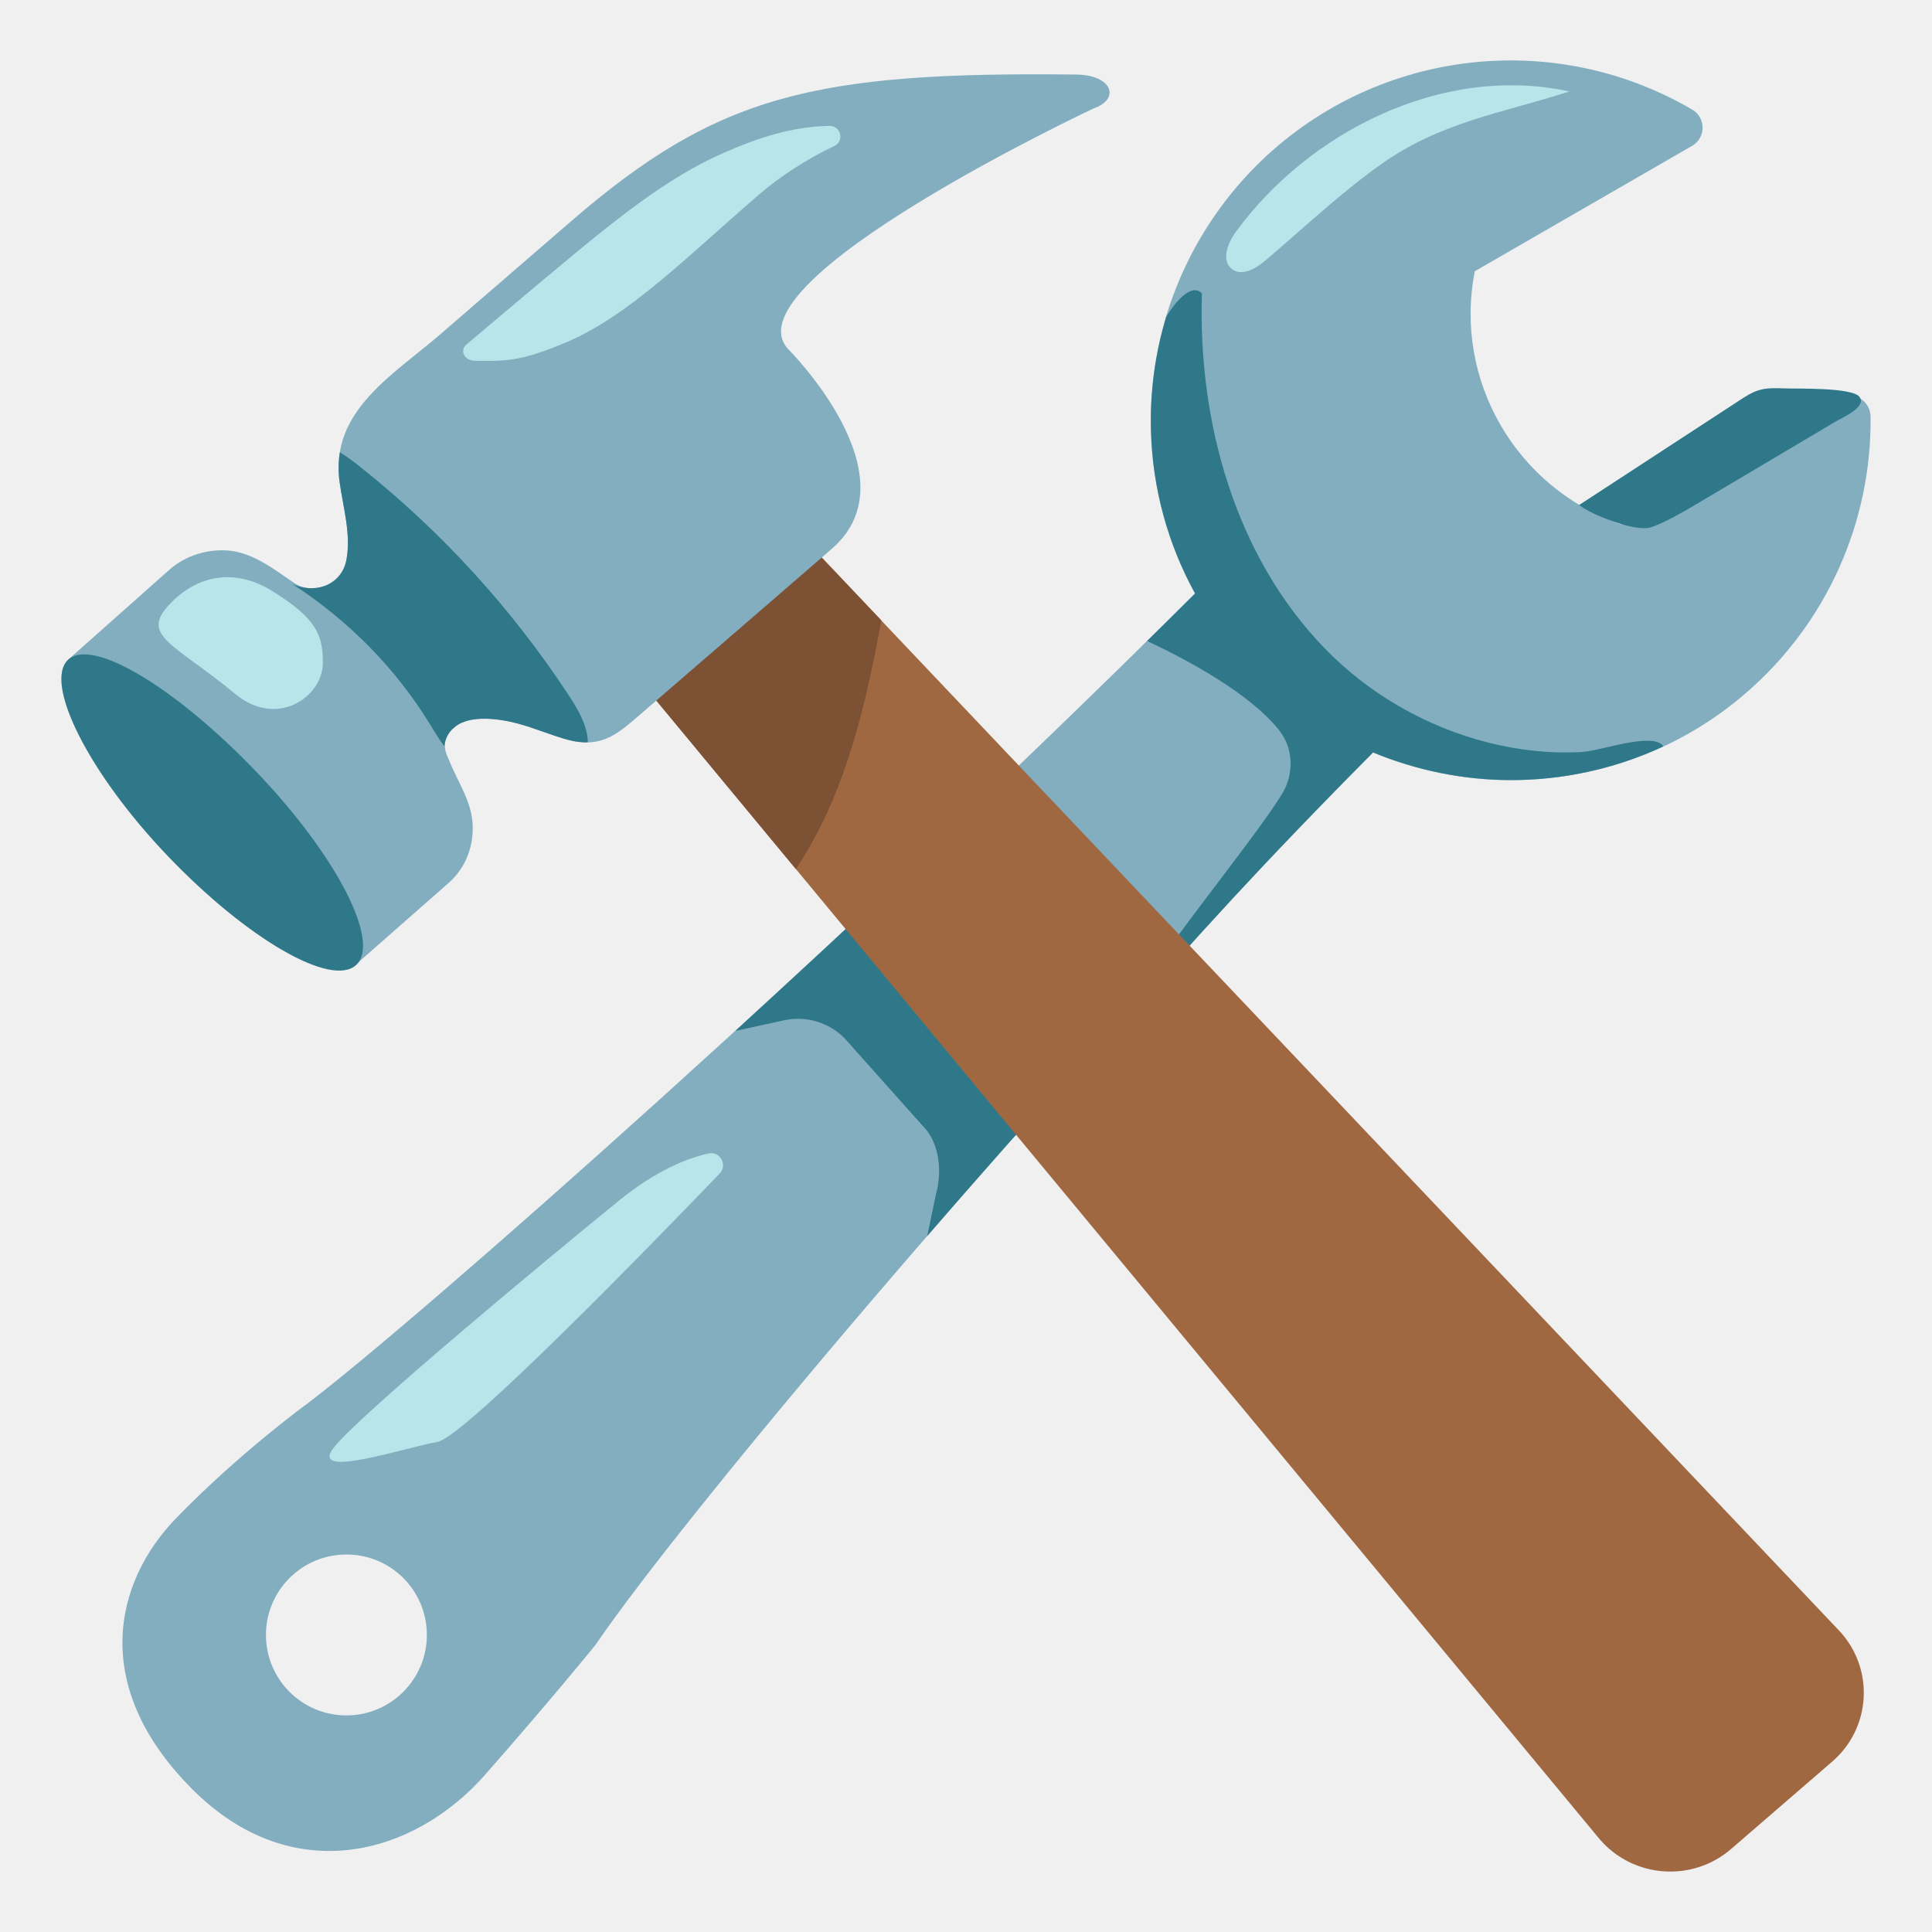
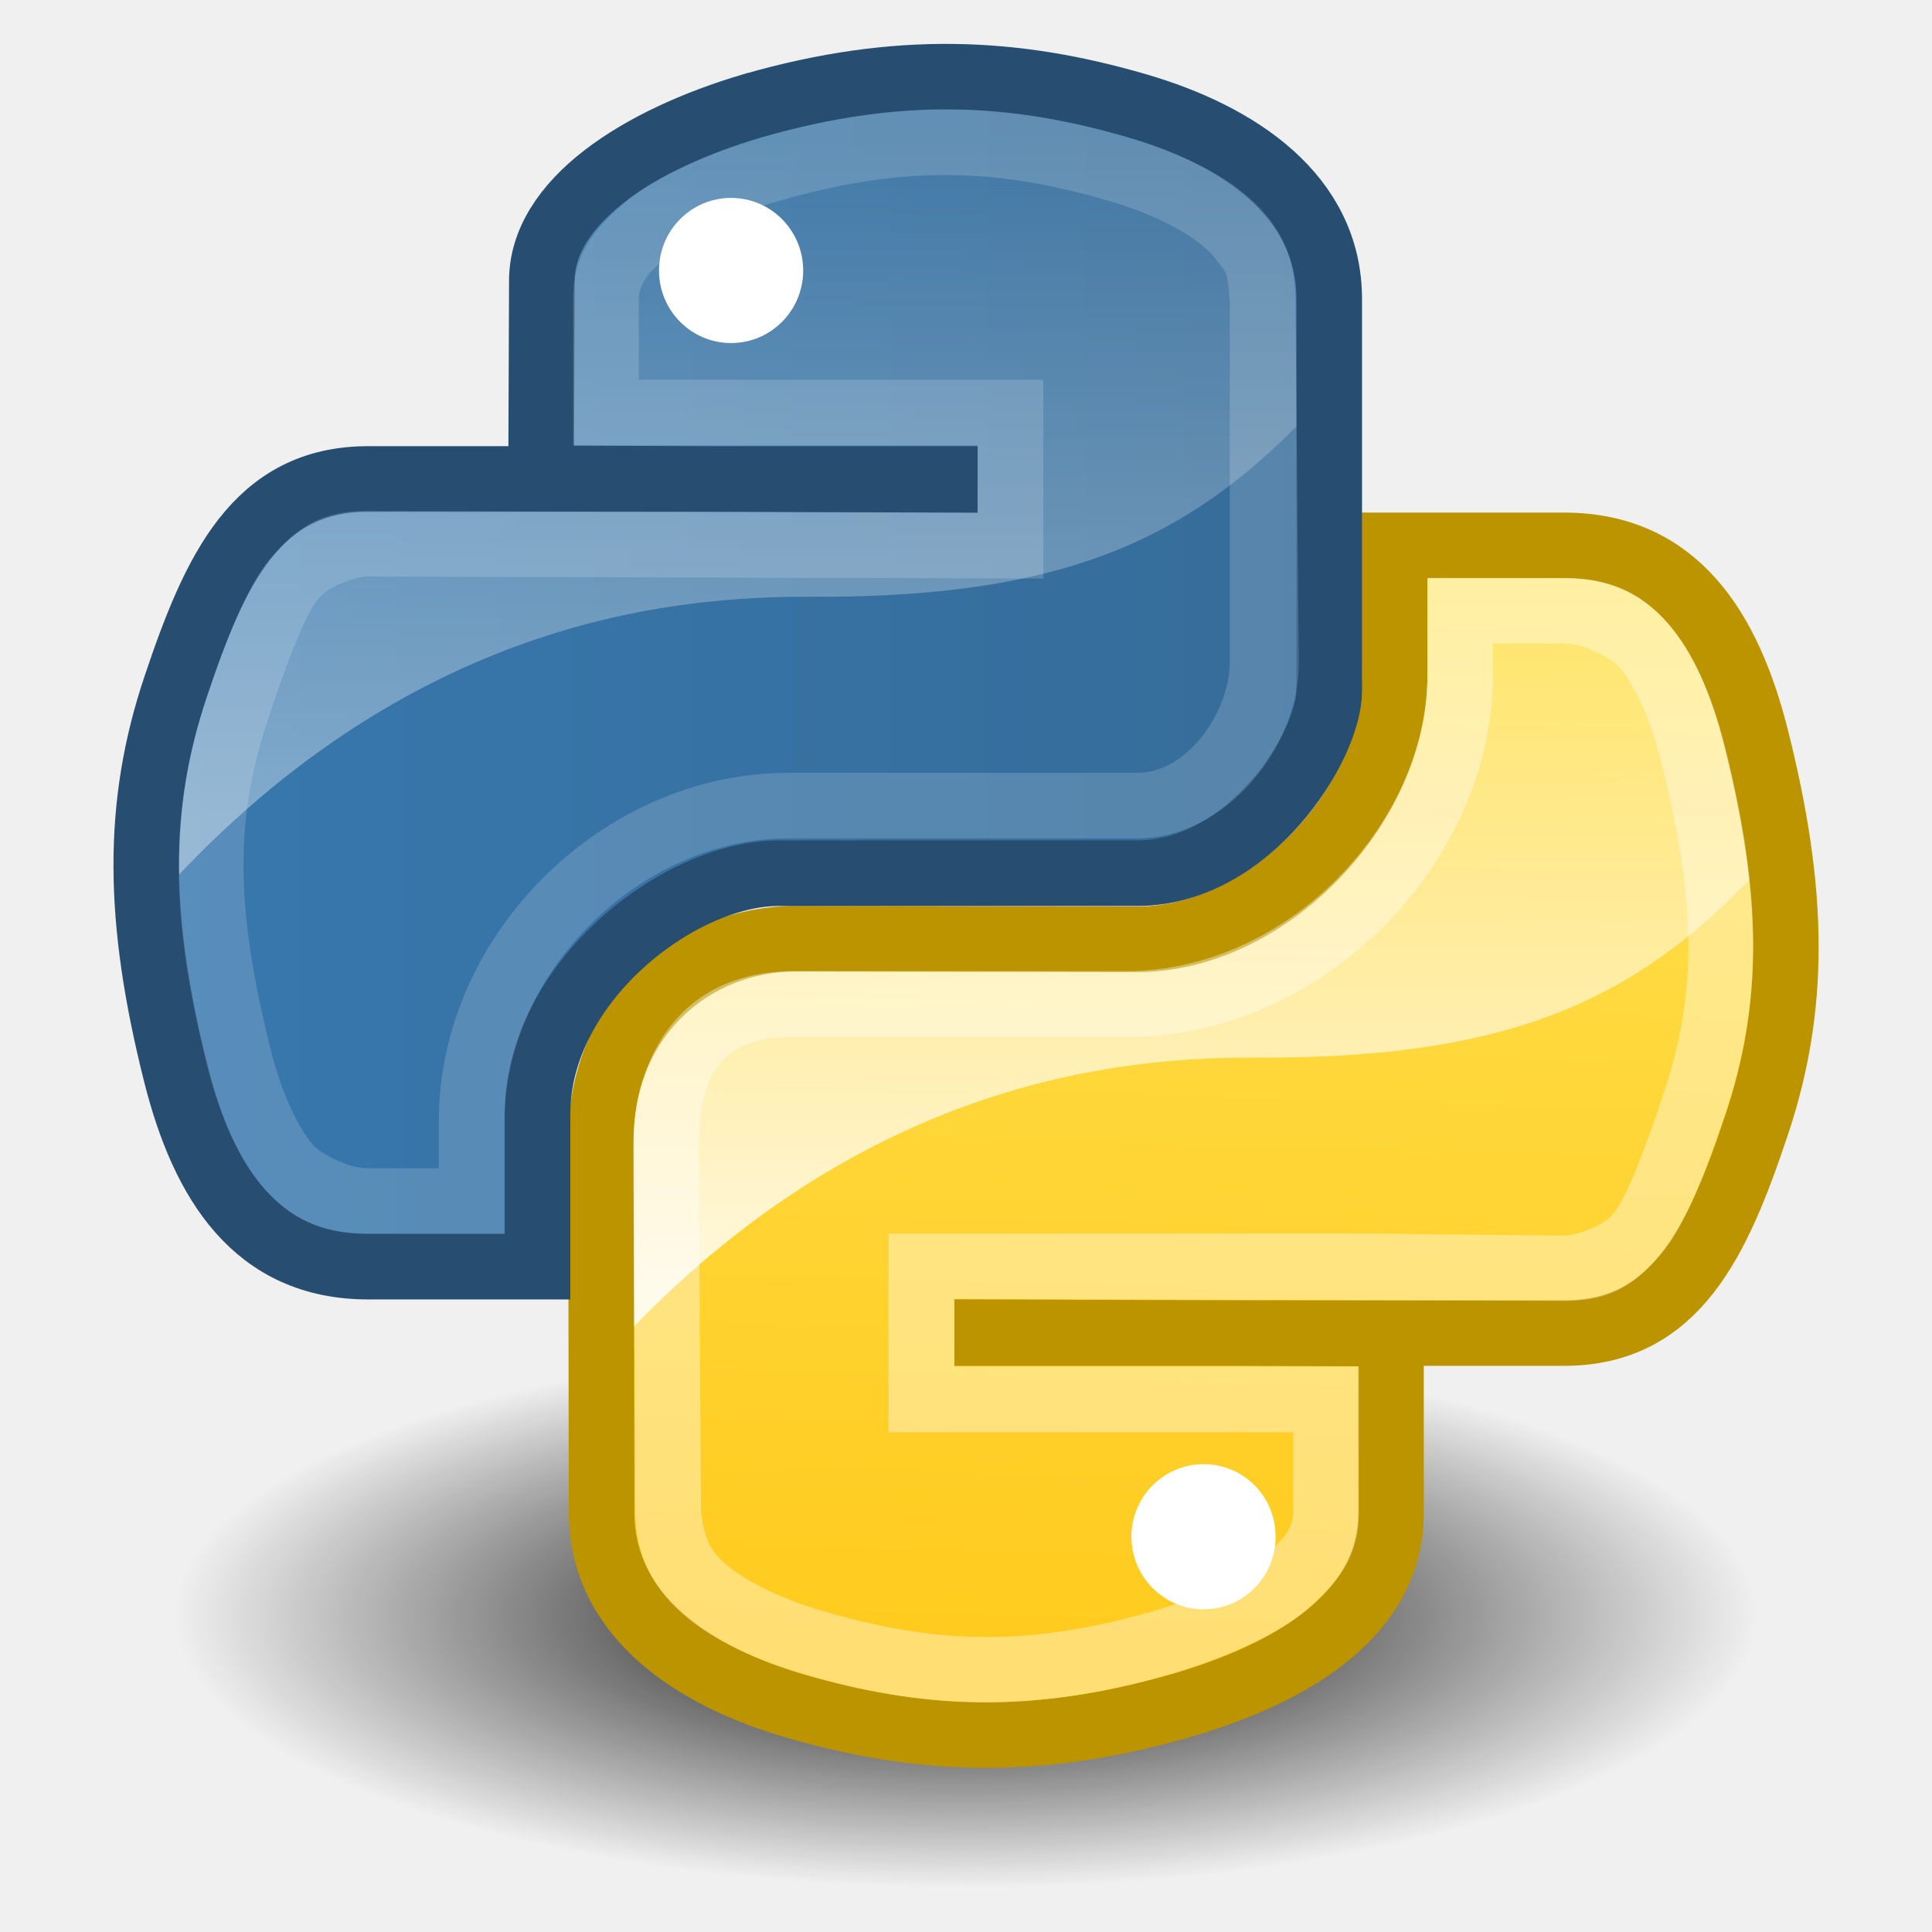
- <svg xmlns="http://www.w3.org/2000/svg" width="800px" height="800px" viewBox="0 0 128 128" aria-hidden="true" role="img" class="iconify iconify--noto" preserveAspectRatio="xMidYMid meet">
-   <path d="M12.75 118.55c6.65 6.65 14.73 4.34 19.4-.98c4.77-5.44 7.31-8.6 7.31-8.6c5.95-8.76 30.53-38.04 51.51-59.11c2.92 1.2 6.02 1.83 9.13 1.83c5.54 0 11.09-1.91 15.53-5.74a23.83 23.83 0 0 0 8.3-18.36c-.01-.49-.27-.95-.7-1.19c-.43-.24-.95-.24-1.38 0l-14.45 8.34c-6.98-2.41-11.11-9.59-9.69-16.77l14.4-8.31c.43-.25.69-.7.69-1.2s-.26-.95-.69-1.2c-9.35-5.47-21.23-3.93-28.89 3.73a23.915 23.915 0 0 0-6.97 17.61a23.66 23.66 0 0 0 2.92 10.72C55.99 62.43 27.71 87.42 20.35 93c0 0-4.43 3.21-8.66 7.56c-4.17 4.29-5.72 11.21 1.06 17.99zm4.87-10.23c0-2.94 2.38-5.33 5.33-5.33s5.33 2.38 5.33 5.33c0 2.94-2.38 5.33-5.33 5.33s-5.33-2.39-5.33-5.33z" fill="#82aec0">
- 
-     </path>
-   <path d="M76 42.47c1.04-1.03 2.1-2.07 3.18-3.15a23.66 23.66 0 0 1-2.92-10.72c-.08-2.6.27-5.17 1.01-7.62c.66-1.08 1.7-2.24 2.36-1.54c-.27 8.51 2.2 17.38 8.12 23.5c2.94 3.04 6.76 5.23 10.86 6.26c2.02.51 4.12.74 6.21.62c1.23-.07 4.67-1.34 5.36-.4v.04a23.902 23.902 0 0 1-10.08 2.22c-3.11 0-6.22-.63-9.13-1.83c-6.79 6.82-12.41 12.96-17.13 18.45c2.36-4.46 9.31-12.68 11.17-15.82c.42-.71 1-2.53-.32-4.17c-1.87-2.3-5.7-4.44-8.69-5.84z" fill="#2f7889">
- 
-     </path>
-   <path d="M47.68 77.75c.54-.56.03-1.5-.73-1.33c-1.42.31-3.47 1.12-5.91 3.1c-4.78 3.88-17.4 14.36-18.96 16.43s4.7-.03 6.9-.42c1.81-.33 14.42-13.33 18.7-17.78z" fill="#b9e4ea">
- 
-     </path>
-   <path d="M91.43 10.93c-2.67 1.91-5.07 4.18-7.57 6.31c-.64.55-1.59 1.1-2.25.58c-.72-.57-.27-1.72.27-2.46c4.73-6.5 13.56-11.15 22.1-9.3c-4.5 1.45-8.55 2.01-12.55 4.87z" fill="#b9e4ea">
- 
-     </path>
-   <path d="M112.66 33.24c-1.05.63-2.51 1.47-3.34 1.71c-1.01.28-3.87-.83-4.7-1.49c3.42-2.23 7.23-4.72 10.65-6.95c.39-.25.78-.51 1.23-.65c.53-.17 1.11-.15 1.67-.13c.78.04 4.59-.09 5.04.58c.45.68-1.13 1.34-1.65 1.65c-2.97 1.77-5.94 3.52-8.9 5.28z" fill="#2f7889">
- 
-     </path>
-   <path d="M71.8 70.17l-11.19-12.9c-4.05 3.81-8.06 7.52-11.89 11.03l3.26-.71c1.43-.3 2.91.14 3.95 1.17l5.22 5.85c1.1 1.1 1.28 3.01.86 4.51l-.58 2.77c3.3-3.81 6.79-7.76 10.37-11.72z" fill="#2f7889">
- 
-     </path>
-   <g>
-     <path d="M121.39 116.71l-6.7 5.79c-2.58 2.23-6.5 1.93-8.71-.65L26.57 26l10.21-7.68l85.12 89.77a6.01 6.01 0 0 1-.51 8.62z" fill="#a06841">
- 
-         </path>
-     <path d="M33.83 34.76l18.9 22.82c2.95-4.44 4.45-9.76 5.66-16.48L40.14 21.85a16.546 16.546 0 0 0-3.73 4.31c-1.55 2.61-2.36 5.57-2.58 8.6z" fill="#7d5133">
- 
-         </path>
-     <path d="M71.29 4.94c-17.34-.2-23.76 1.34-33.42 9.69c-2.9 2.5-5.79 5-8.69 7.51c-3.15 2.72-7.34 5.1-6.68 9.8c.24 1.72.77 3.46.45 5.16c-.31 1.61-2.18 2.41-3.51 1.49c-1.25-.86-2.63-1.92-4.17-2.1c-1.44-.16-2.96.29-4.05 1.26L4.5 43.72s-.96 3.91 6.56 12.42s12.36 7.9 12.36 7.9l6.32-5.56c1.06-.93 1.61-2.3 1.58-3.71c-.03-1.65-.99-2.93-1.57-4.41c-.11-.28-.74-1.28.36-2.19c.98-.85 3-.56 4.15-.25c1.15.31 2.25.8 3.41 1.1c2.26.59 3.32-.46 4.89-1.81c1.39-1.2 9.76-8.43 12.55-10.85c5.57-4.82-2.92-13.26-2.92-13.26c-4-4.53 20.27-15.92 20.27-15.92c1.78-.62 1.24-2.22-1.17-2.24z" fill="#82aec0">
- 
-         </path>
-     <path d="M37.68 49.03c.47.12.88.16 1.26.15v-.19c-.1-1.08-.69-2.06-1.29-2.97A64.622 64.622 0 0 0 23.9 30.96c-.44-.35-.9-.7-1.38-1c-.1.61-.12 1.27-.02 1.98c.24 1.72.77 3.46.45 5.16c-.34 1.76-2.18 2.25-3.59 1.59c3.67 2.37 6.81 5.53 9.1 9.25c.31.5.62 1.03.98 1.51c.05-.49.27-.96.68-1.27c.98-.85 3-.56 4.15-.25c1.16.3 2.25.79 3.41 1.1z" fill="#2f7889">
- 
-         </path>
-     <path d="M17 51.15c5.27 5.51 8.23 11.22 6.61 12.77c-1.61 1.54-7.19-1.67-12.46-7.17S2.89 45.27 4.5 43.72c1.61-1.54 7.23 1.92 12.5 7.43z" fill="#2f7889">
- 
-         </path>
-     <path d="M37.51 22.68c4.19-1.78 7.92-5.6 12.8-9.81c1.39-1.2 3.16-2.34 4.97-3.2c.68-.32.43-1.34-.32-1.33c-2.51.04-4.75.8-6.95 1.76c-3.08 1.34-5.8 3.37-8.42 5.47c-1.8 1.44-6.02 5-8.68 7.25c-.5.42-.11 1.08.54 1.08c1.87.02 2.92.12 6.06-1.22z" fill="#b9e4ea">
- 
-         </path>
-     <path d="M11.12 40.16c-1.77 1.99.49 2.53 4.46 5.81c2.8 2.32 5.78.17 5.81-2c.02-1.95-.47-3-3.3-4.78s-5.37-.83-6.97.97z" fill="#b9e4ea">
- 
-         </path>
-   </g>
+ <svg xmlns="http://www.w3.org/2000/svg" xmlns:xlink="http://www.w3.org/1999/xlink" width="48" height="48">
+   <defs>
+     <linearGradient id="lg1">
+       <stop stop-color="#3778ae" offset="0" />
+       <stop stop-color="#366c99" offset="1" />
+     </linearGradient>
+     <linearGradient id="lg2">
+       <stop stop-color="#fff" offset="0" />
+       <stop stop-color="#fff" stop-opacity="0.165" offset="1" />
+     </linearGradient>
+     <linearGradient id="lg3">
+       <stop stop-color="#ffe253" offset="0" />
+       <stop stop-color="#ffca1c" offset="1" />
+     </linearGradient>
+     <linearGradient id="lg4">
+       <stop stop-color="#000" offset="0" />
+       <stop stop-color="#000" stop-opacity="0" offset="1" />
+     </linearGradient>
+     <linearGradient x1="94.693" y1="112.511" x2="94.693" y2="64.053" id="lg5" xlink:href="#lg2" gradientUnits="userSpaceOnUse" gradientTransform="matrix(0.353878,0,0,0.353878,-17.3795,-19.412)" />
+     <linearGradient x1="59.728" y1="102" x2="142.62" y2="102" id="lg6" xlink:href="#lg1" gradientUnits="userSpaceOnUse" gradientTransform="matrix(0.353878,0,0,0.353878,-17.3795,-19.412)" />
+     <linearGradient x1="94.693" y1="112.511" x2="94.693" y2="64.053" id="lg7" xlink:href="#lg2" gradientUnits="userSpaceOnUse" gradientTransform="matrix(0.353878,0,0,0.353878,-6.29697,-7.94537)" />
+     <linearGradient x1="119.191" y1="89.13" x2="116.965" y2="169.279" id="lg8" xlink:href="#lg3" gradientUnits="userSpaceOnUse" gradientTransform="matrix(0.353878,0,0,0.353878,-16.3897,-17.997)" />
+     <radialGradient cx="15.115" cy="63.965" r="12.289" fx="15.115" fy="63.965" id="rg1" xlink:href="#lg4" gradientUnits="userSpaceOnUse" gradientTransform="matrix(1.6,0,0,0.551754,-0.183975,4.83575)" />
+   </defs>
+   <path d="m 43.662,40.129 a 19.662,6.78 0 0 1 -39.324,0 19.662,6.78 0 1 1 39.324,0 z" fill="url(#rg1)" />
+   <path d="m 34.08,37.58 c 0,2.732 -2.371,4.116 -4.777,4.806 -3.62,1.04 -6.526,0.881 -9.551,0 -2.527,-0.736 -4.777,-2.24 -4.777,-4.806 l 0,-9.013 c 0,-2.594 2.162,-4.809 4.777,-4.809 l 9.398,-0.611 c 3.181,0 5.261,-1.986 5.261,-5.245 l 0.866,-4.357 3.581,0 c 2.781,0 4.091,2.067 4.777,4.806 0.956,3.804 0.998,6.649 0,9.615 -0.966,2.881 -2,4.806 -4.777,4.806 l -4.777,0 -9.551,0 0,-0.02 c 8.242,0.02 9.551,-3.316 9.551,4.828 z" fill="url(#lg8)" />
+   <path d="m 28.11,38.178 c 0,-0.994 0.803,-1.801 1.791,-1.801 1,0 1.791,0.807 1.791,1.801 0,0.998 -0.8,1.805 -1.791,1.805 -0.987,0 -1.791,-0.807 -1.791,-1.805 z" fill="#fff" />
+   <path d="m 35.266,13.544 0,4.226 C 31.855,23.767 25.375,23.779 19.939,23.779 l -2.017,0.205 c -2.834,2.436 -2.924,6.346 -2.922,9.776 6.25,-6.974 12.917,-7.5 16.244,-7.485 6.638,0.029 9.764,-1.603 12.934,-5.194 -0.016,-0.07 0.016,-0.132 0,-0.204 -0.122,-0.8 -0.336,-1.654 -0.56,-2.546 -0.322,-1.284 -0.743,-2.414 -1.426,-3.259 -0.016,-0.016 -0.038,-0.034 -0.051,-0.05 0,0 -0.042,0 -0.05,0 -0.023,-0.028 -0.028,-0.075 -0.05,-0.101 -0.047,-0.034 -0.052,-0.07 -0.101,-0.101 -0.016,-0.016 -0.039,0.016 -0.05,0 C 41.165,14.35 40.286,14 39.394,13.852 38.586,13.718 37.775,13.617 36.95,13.546 l -0.509,0 -1.171,0 z" opacity="0.837" fill="url(#lg7)" />
+   <path d="m 34.559,37.579 c 0,2.732 -2.85,4.116 -5.256,4.806 -3.62,1.04 -6.525,0.881 -9.551,0 -2.527,-0.736 -4.801,-2.24 -4.805,-4.805 l -0.016,-9.258 c -0.01,-3.073 2.302,-5.01 4.849,-5 l 8.467,0.015 c 3.25,0 6.41,-3.3 6.401,-6.55 l 0,-3.237 4.21,0 c 2.781,0 4.09,2.067 4.777,4.806 0.956,3.804 1,6.649 0,9.615 -0.966,2.88 -2,5.148 -4.777,5.148 l -4.3,0 -10.03,0 0,-0.02 10.03,0.034 z" fill="none" stroke="#bb9400" stroke-width="1.63" />
+   <path d="m 35.465,14.358 0,2.393 c 0,3.724 -3.497,7.376 -7.481,7.376 l -8.249,0 c -2.851,0 -4.018,2.157 -4.004,4.438 l 0.056,9.013 c 0.01,1.045 0.4,1.823 1.148,2.495 0.748,0.671 1.873,1.183 3.055,1.528 2.916,0.849 5.576,1.002 9.064,0 1.133,-0.325 2.639,-0.94 3.398,-1.596 0.758,-0.656 1.308,-1.296 1.308,-2.426 l 0,-3.63 -10.052,0 0,-1.679 15.174,0.05 c 1.201,0 1.788,-0.472 2.384,-1.163 0.596,-0.691 1.115,-2.047 1.587,-3.456 0.946,-2.81 0.934,-5.449 0,-9.166 -0.325,-1.298 -0.798,-2.346 -1.426,-3.055 -0.628,-0.709 -1.357,-1.12 -2.546,-1.12 z m 1.629,1.629 1.787,0 c 0.52,0 1.199,0.419 1.324,0.56 0.362,0.409 0.78,1.239 1.069,2.393 0.889,3.542 0.891,5.752 0.05,8.249 -0.452,1.347 -0.92,2.614 -1.273,3 -0.318,0.34 -1,0.509 -1.171,0.509 l -4.787,-0.051 -12.017,0 0,4.938 10.052,0 0,2 c 0,0.727 -0.973,1.179 -1.141,1.324 -0.487,0.422 -1.351,0.836 -2.342,1.12 -3.223,0.926 -5.5,0.786 -8.198,0 -1.021,-0.297 -1.906,-0.734 -2.407,-1.159 -0.501,-0.426 -0.532,-0.774 -0.624,-1.285 l -0.056,-9.013 c -0.013,-2.022 0.646,-2.808 2.375,-2.808 l 8.249,0 c 4.923,0 9.11,-4.35 9.11,-9.005 1e-4,-0.257 -10e-5,-0.515 -10e-5,-0.772 z" opacity="0.384" fill="#fff" />
+   <path d="m 13.985,7.32 c 0,-2.732 0.732,-4.218 4.777,-4.926 2.746,-0.481 6.267,-0.541 9.551,0 2.594,0.428 4.777,2.36 4.777,4.926 l 0,9.013 c 0,2.643 -2.12,4.809 -4.777,4.809 l -8.662,0.479 c -3.241,0 -6.589,2.832 -6.589,5.957 l -0.274,3.777 -3.284,0 c -2.778,0 -4.395,-2.003 -5.074,-4.806 -0.917,-3.765 -0.878,-6.009 0,-9.615 0.761,-3.146 3.192,-4.806 5.7,-4.806 l 3.585,0 c 0,0 8.945,-0.035 0,-0.032 l 0,-4.777 0,0 z" fill="url(#lg6)" />
+   <path d="m 16.373,6.722 c 0,-1 0.8,-1.805 1.791,-1.805 0.987,0 1.791,0.807 1.791,1.805 0,0.994 -0.803,1.801 -1.791,1.801 -0.991,0 -1.791,-0.807 -1.791,-1.801 z" fill="#fff" />
+   <path d="M 22.717,1.996 C 21.304,2.03 19.947,2.192 18.745,2.403 14.701,3.111 14.01,4.61 14.01,7.342 l -0.295,4.787 -3.32,-3e-4 c -2.778,0 -5.197,1.641 -5.958,4.786 -0.516,2.123 -0.75,3.784 -0.662,5.55 6.292,-7.132 13.044,-7.653 16.396,-7.638 6.638,0.029 9.764,-1.603 12.934,-5.194 l 0,-2.291 c 0,-2.566 -2.193,-4.511 -4.787,-4.939 C 26.471,2.098 24.535,1.952 22.717,1.996 z" opacity="0.377" fill="url(#lg5)" />
+   <path d="m 18.696,2.627 c 3.62,-1.04 6.526,-0.881 9.551,0 2.527,0.736 4.779,2.24 4.777,4.806 l 0,9.732 c 0,1.366 -1.975,4.529 -4.773,4.529 l -8.899,0 c -2.498,0 -5.997,2.722 -5.997,5.981 l 0,3.794 -4.21,0 c -2.781,0 -4.091,-2.067 -4.777,-4.806 -0.956,-3.804 -1,-6.649 0,-9.615 0.966,-2.881 2,-5.148 4.777,-5.148 l 4.298,0 10.03,0 0,0.019 -10.03,-0.034 0.019,-4.873 c -0.026,-1.996 2.415,-3.552 5.232,-4.385 z" fill="none" stroke="#274e70" stroke-width="1.63" />
+   <path d="m 12.534,30.654 0,-2.796 c 0,-3.725 3.395,-7.029 7.046,-7.029 l 8.684,0 c 2.155,0 4.024,-2.241 4.004,-4.382 L 32.184,7.434 C 32.175,6.389 31.812,5.611 31.064,4.939 30.316,4.267 29.192,3.756 28.009,3.411 c -2.917,-0.849 -5.576,-1.002 -9.064,0 -1.133,0.325 -2.64,0.94 -3.398,1.596 -0.758,0.656 -1.308,1.296 -1.308,2.426 l 0,3.63 10.052,0 0,1.68 -15.174,-0.051 c -1.2,0 -1.788,0.472 -2.384,1.163 -0.596,0.691 -1.115,2.047 -1.587,3.456 -0.946,2.81 -0.933,5.449 0,9.166 0.325,1.298 0.798,2.346 1.426,3.055 0.628,0.709 1.357,1.12 2.546,1.12 l 3.416,0 z m -1.629,-1.629 -1.787,0 c -0.52,0 -1.2,-0.419 -1.324,-0.56 C 7.431,28.055 7.013,27.226 6.724,26.071 5.835,22.529 5.833,20.32 6.674,17.822 7.125,16.475 7.594,15.208 7.947,14.832 8.265,14.493 8.938,14.323 9.118,14.323 l 16.804,0.051 0,-4.939 -10.052,0 0,-2 c 0,-0.727 0.973,-1.179 1.141,-1.324 0.487,-0.422 1.351,-0.836 2.342,-1.12 3.223,-0.926 5.5,-0.786 8.198,0 1.021,0.297 1.906,0.734 2.393,1.171 0.173,0.135 0.265,0.297 0.408,0.458 0.199,0.237 0.155,0.55 0.201,0.815 l 0,9.013 c 0,1.236 -1.056,2.753 -2.291,2.753 l -8.684,0 c -4.59,0 -8.676,4.003 -8.676,8.658 0,0.388 0,1.166 0,1.166 z" opacity="0.165" fill="#fff" />
</svg>
